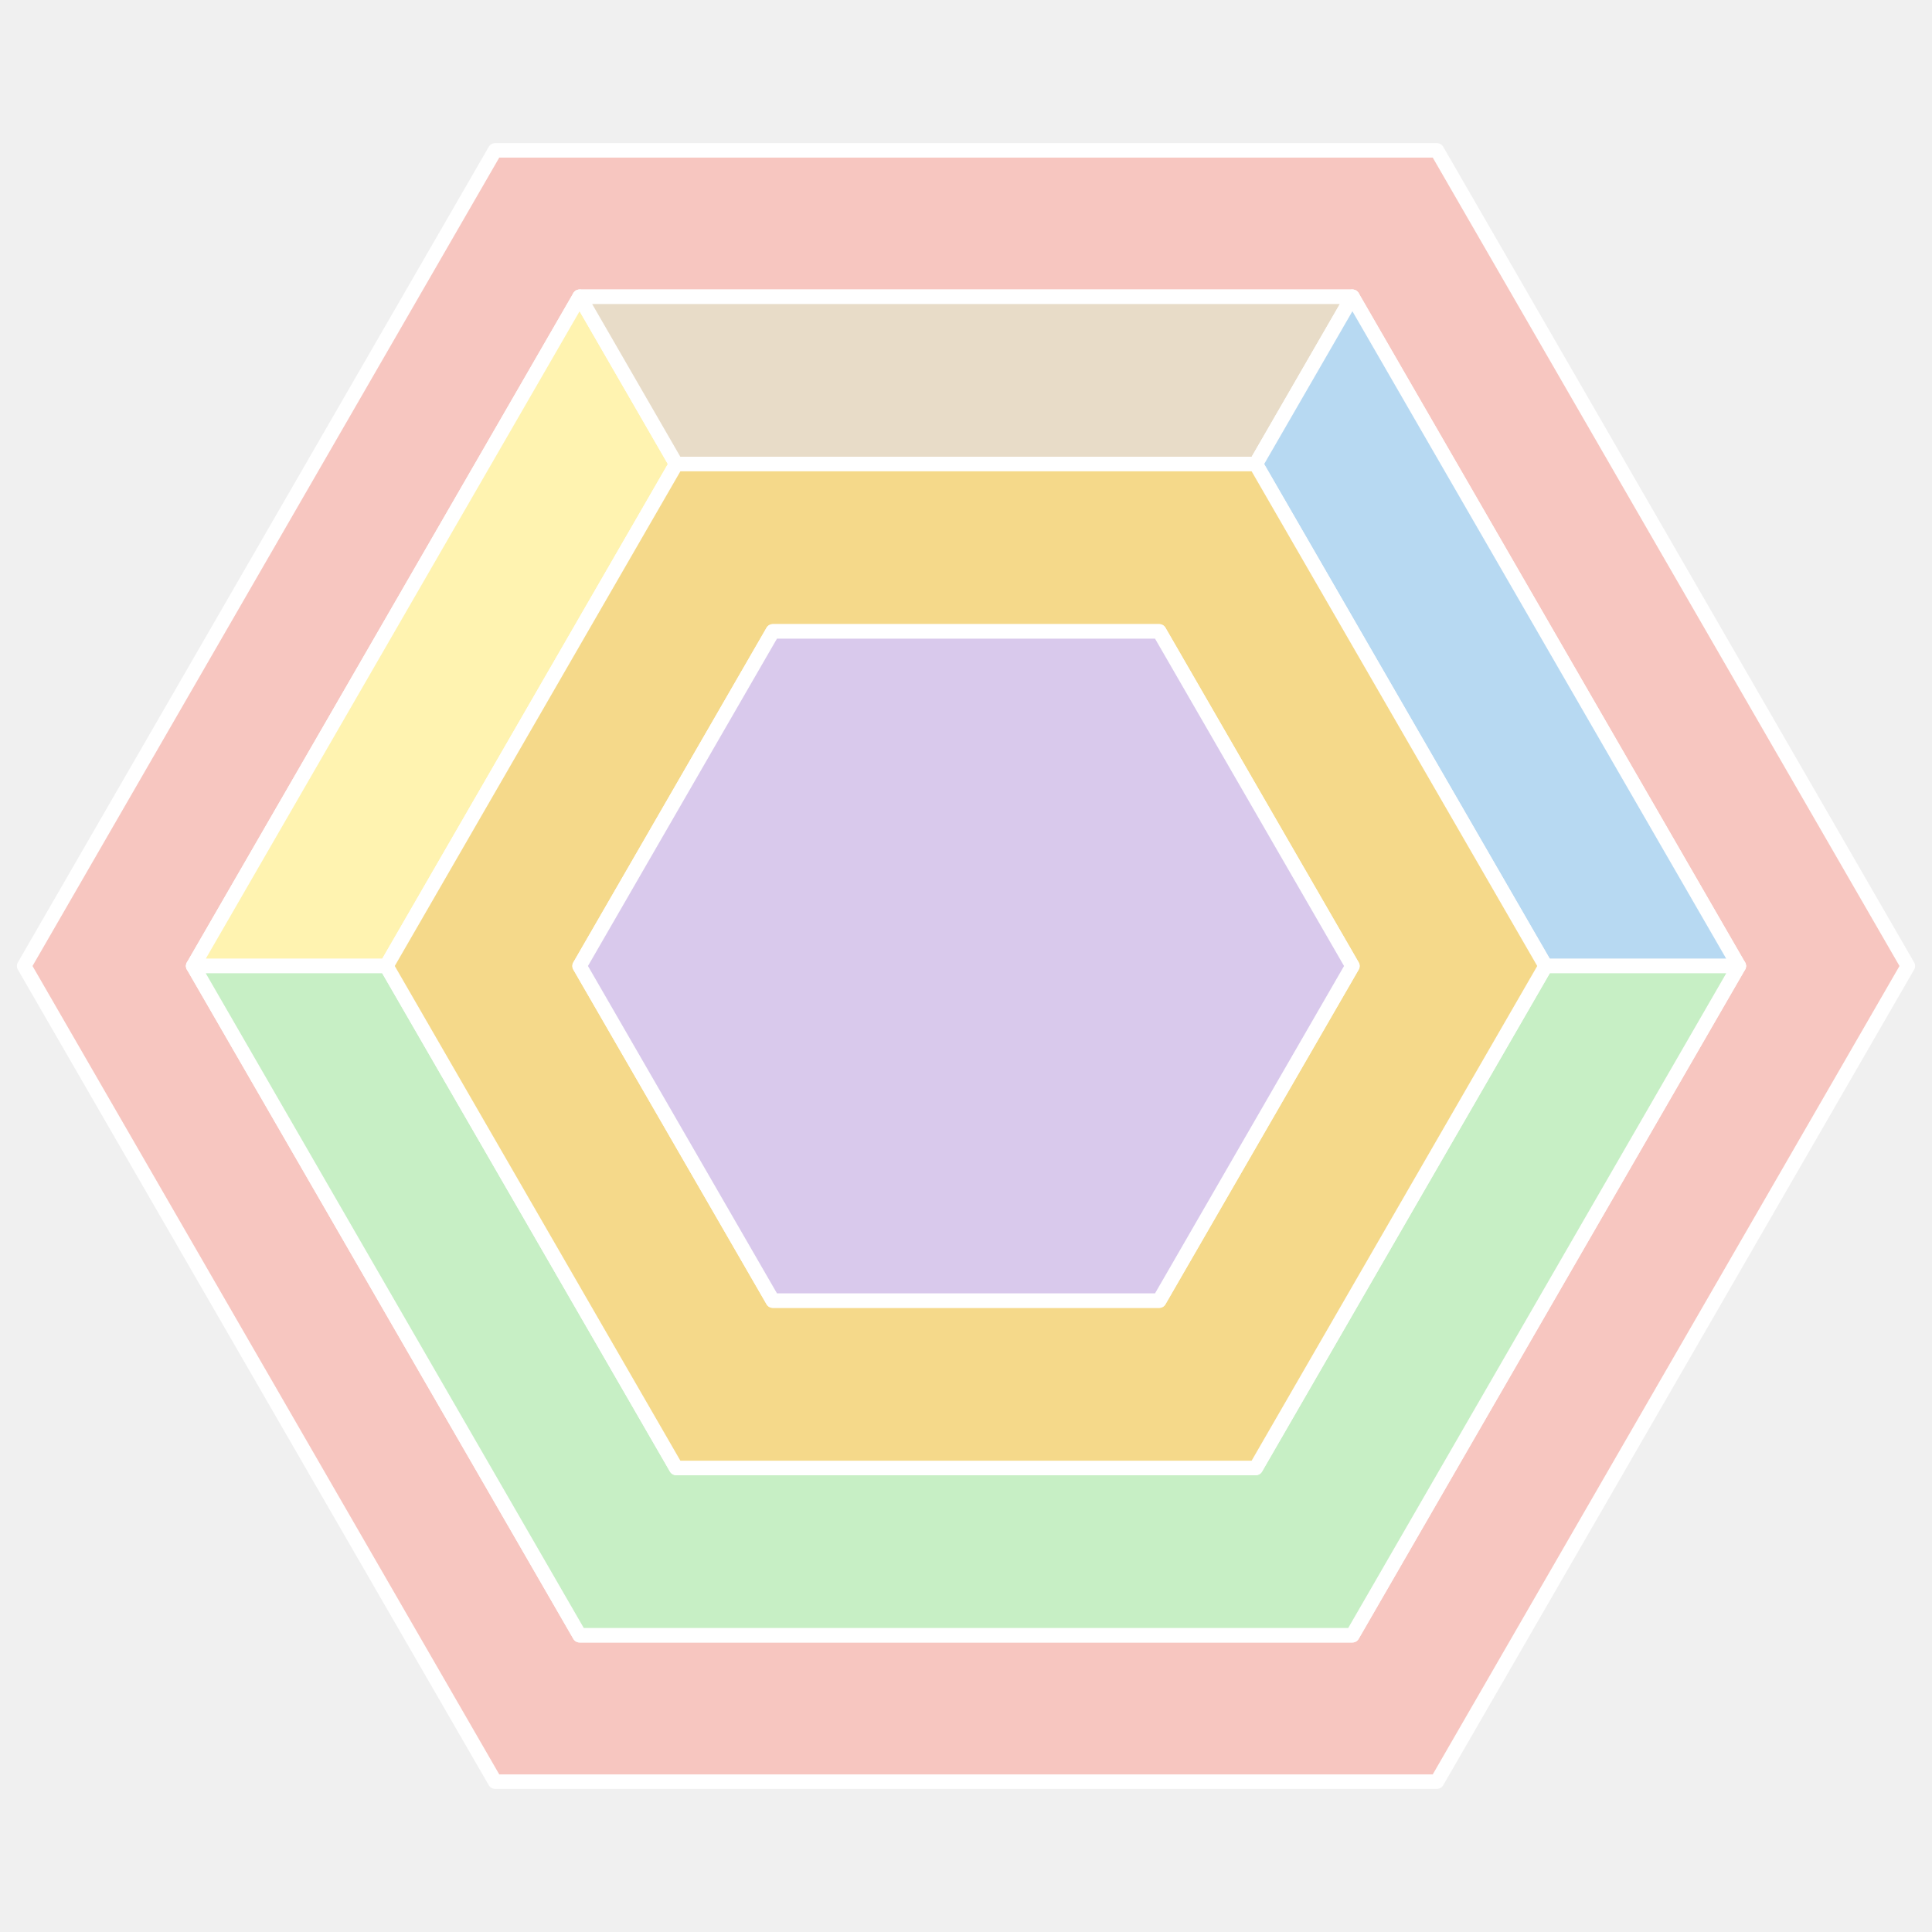
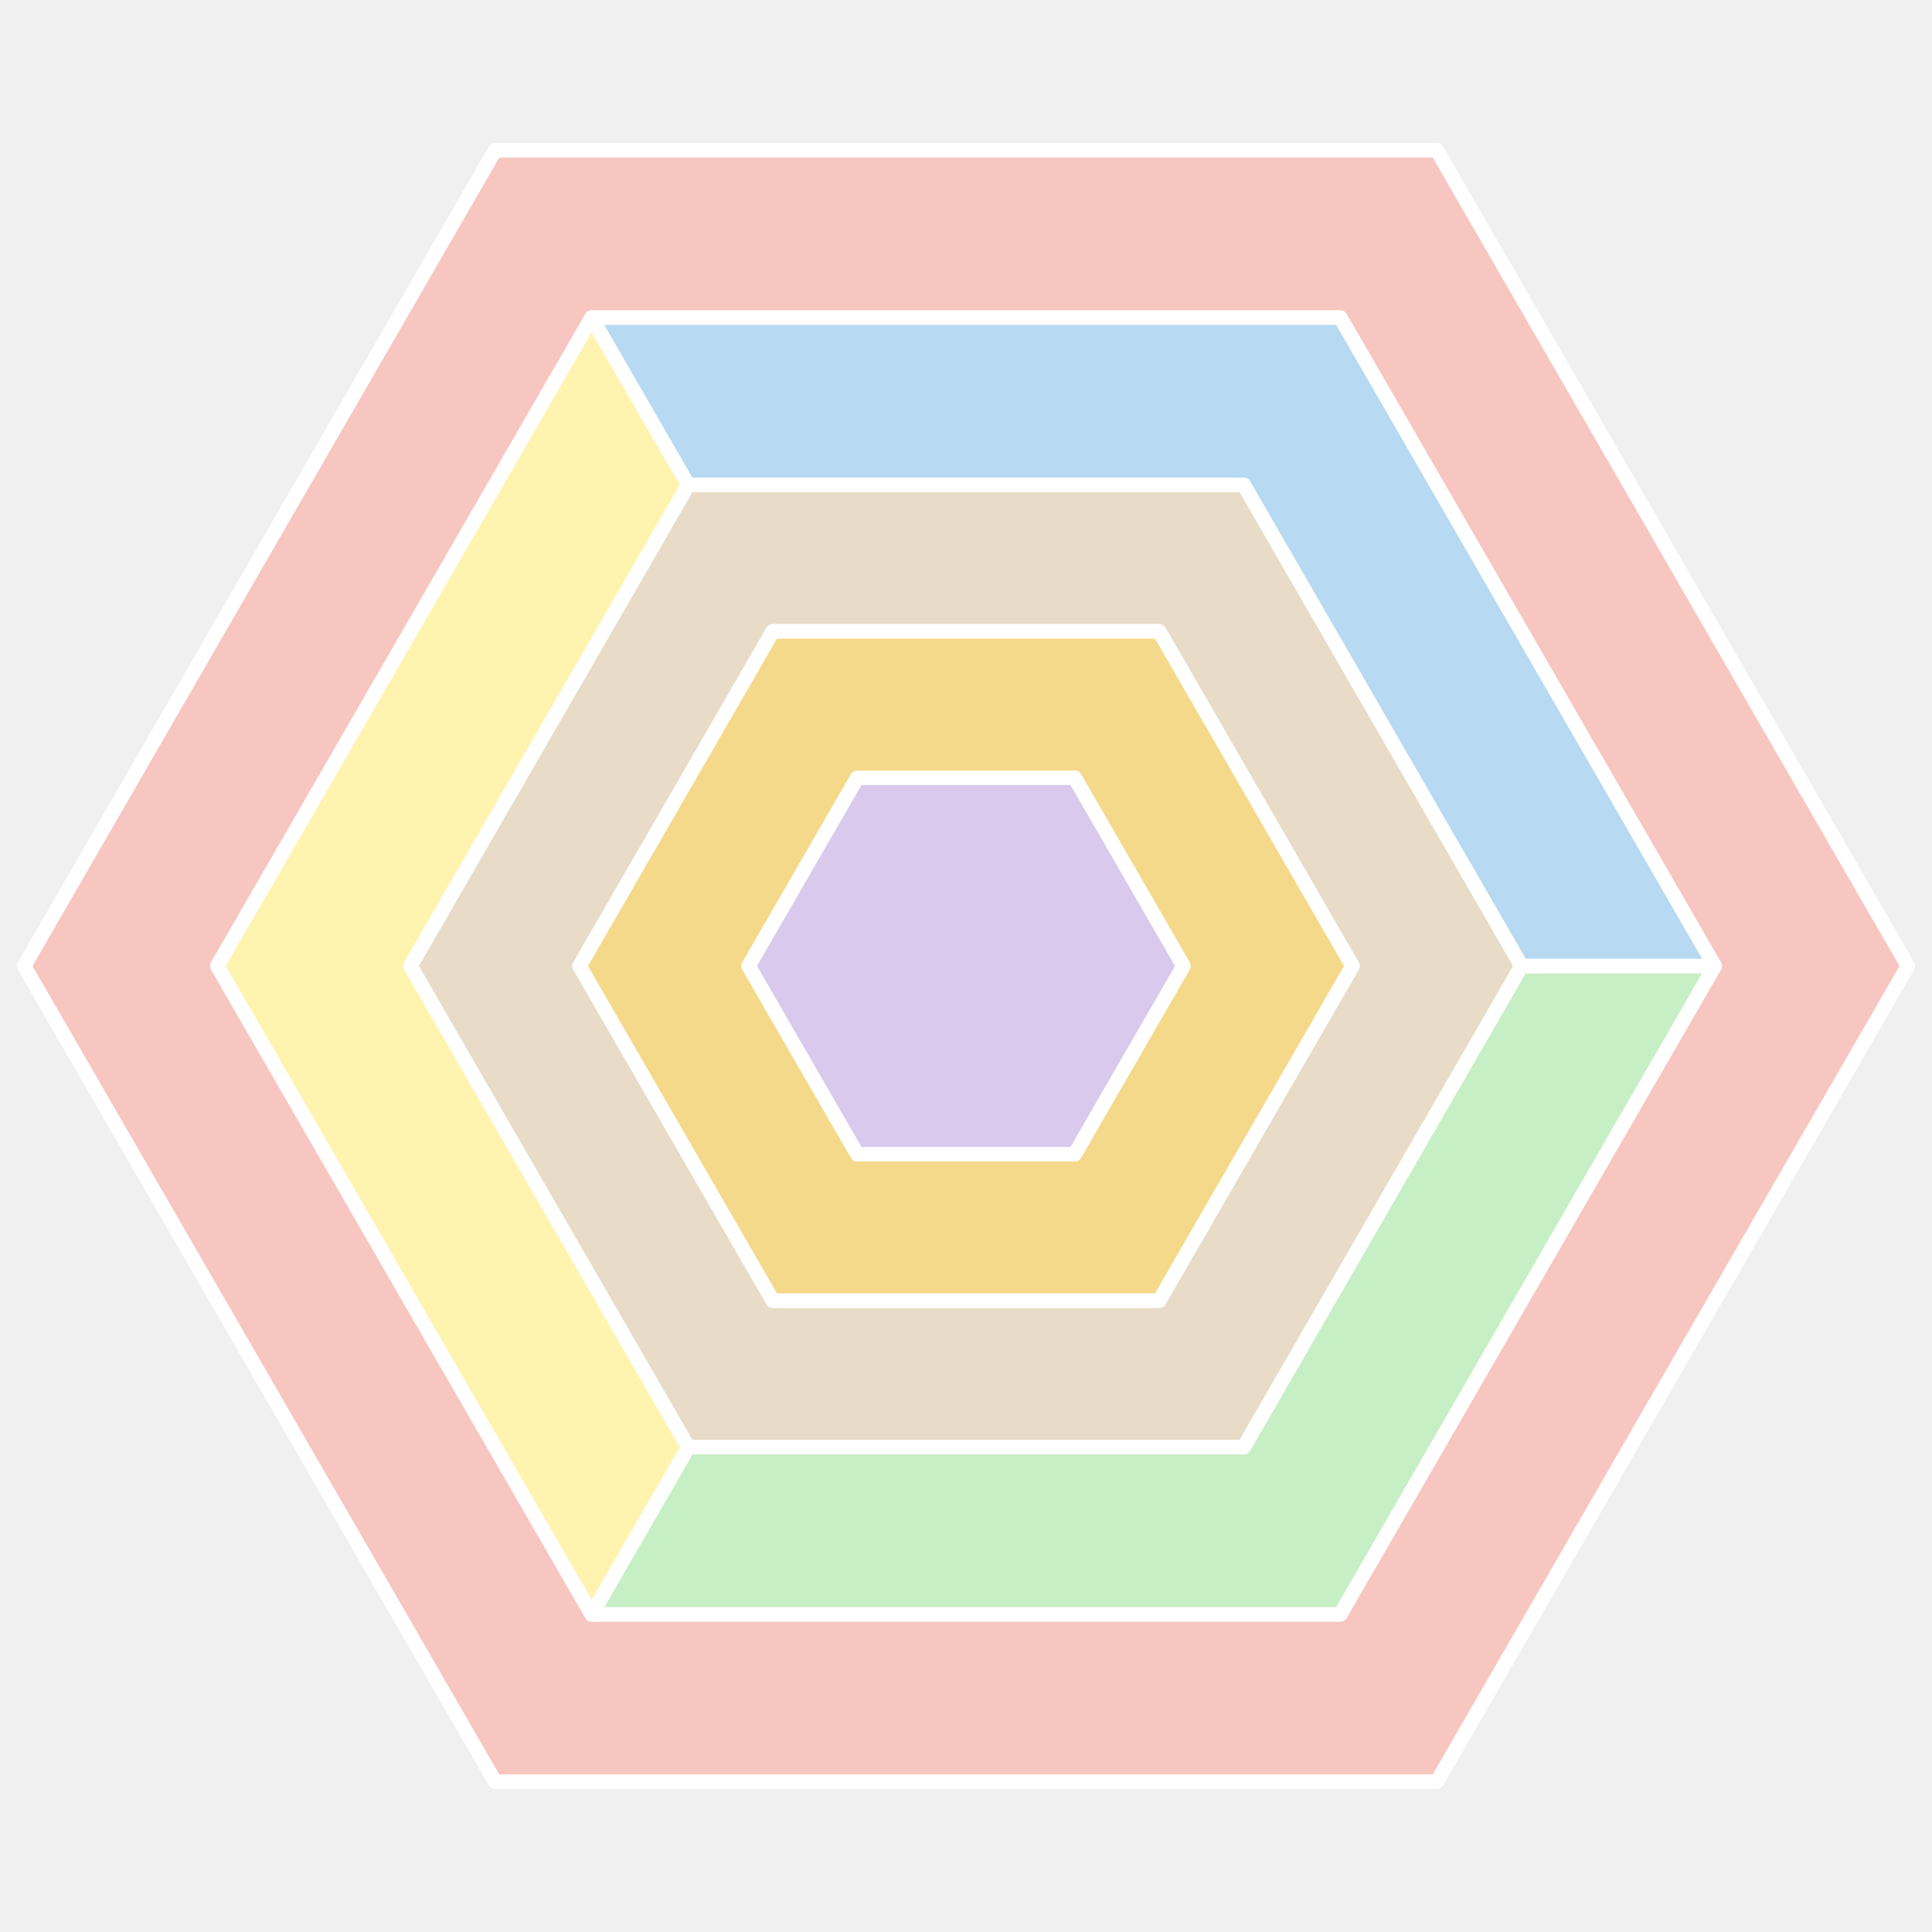
<svg xmlns="http://www.w3.org/2000/svg" viewBox="0 0 400 400" role="img" aria-label="">
  <g stroke="#ffffff" stroke-width="3" stroke-linejoin="round">
-     <path fill="#F7C6C0" fill-rule="evenodd" d="M395,200 297.5,368.87 102.5,368.87 5,200 102.5,31.13 297.5,31.13 Z              M360,200 280,338.56 120,338.56 40,200 120,61.44 280,61.44 Z" />
-     <path fill="#FFF3B0" d="M40,200 120,61.44 140,96.08 80,200 Z" />
-     <path fill="#E8DCC8" d="M120,61.44 280,61.44 260,96.08 140,96.08 Z" />
-     <path fill="#B7D9F2" d="M280,61.44 360,200 320,200 260,96.08 Z" />
-     <path fill="#C7EFC5" d="M360,200 280,338.56 120,338.56 40,200 80,200 140,303.92 260,303.92 320,200 Z" />
-     <path fill="#F5D98A" fill-rule="evenodd" d="M320,200 260,303.92 140,303.92 80,200 140,96.08 260,96.08 Z              M280,200 240,269.28 160,269.28 120,200 160,130.72 240,130.72 Z" />
-     <path fill="#D9C9EC" d="M280,200 240,269.28 160,269.28 120,200 160,130.72 240,130.72 Z" />
+     <path fill="#F7C6C0" fill-rule="evenodd" d="M395,200 297.5,368.87 102.5,368.87 5,200 102.5,31.13 297.5,31.13 Z              M355,200 277.5,334.24 122.5,334.24 45,200 122.5,65.76 277.5,65.76 Z" />
+     <path fill="#C7EFC5" d="M355,200 277.5,334.24 122.5,334.24 142.5,299.61 257.5,299.61 315,200 Z" />
+     <path fill="#FFF3B0" d="M122.5,334.24 45,200 122.5,65.76 142.5,100.39 85,200 142.5,299.61 Z" />
+     <path fill="#B7D9F2" d="M122.5,65.76 277.5,65.76 355,200 315,200 257.5,100.39 142.5,100.39 Z" />
+     <path fill="#E8DCC8" fill-rule="evenodd" d="M315,200 257.5,299.61 142.5,299.61 85,200 142.5,100.39 257.5,100.39 Z              M280,200 240,269.28 160,269.28 120,200 160,130.72 240,130.72 Z" />
+     <path fill="#F5D98A" fill-rule="evenodd" d="M280,200 240,269.28 160,269.28 120,200 160,130.72 240,130.72 Z              M245,200 222.5,238.97 177.5,238.97 155,200 177.5,161.03 222.5,161.03 Z" />
+     <path fill="#D9C9EC" d="M245,200 222.5,238.97 177.5,238.97 155,200 177.5,161.03 222.5,161.03 Z" />
  </g>
</svg>
